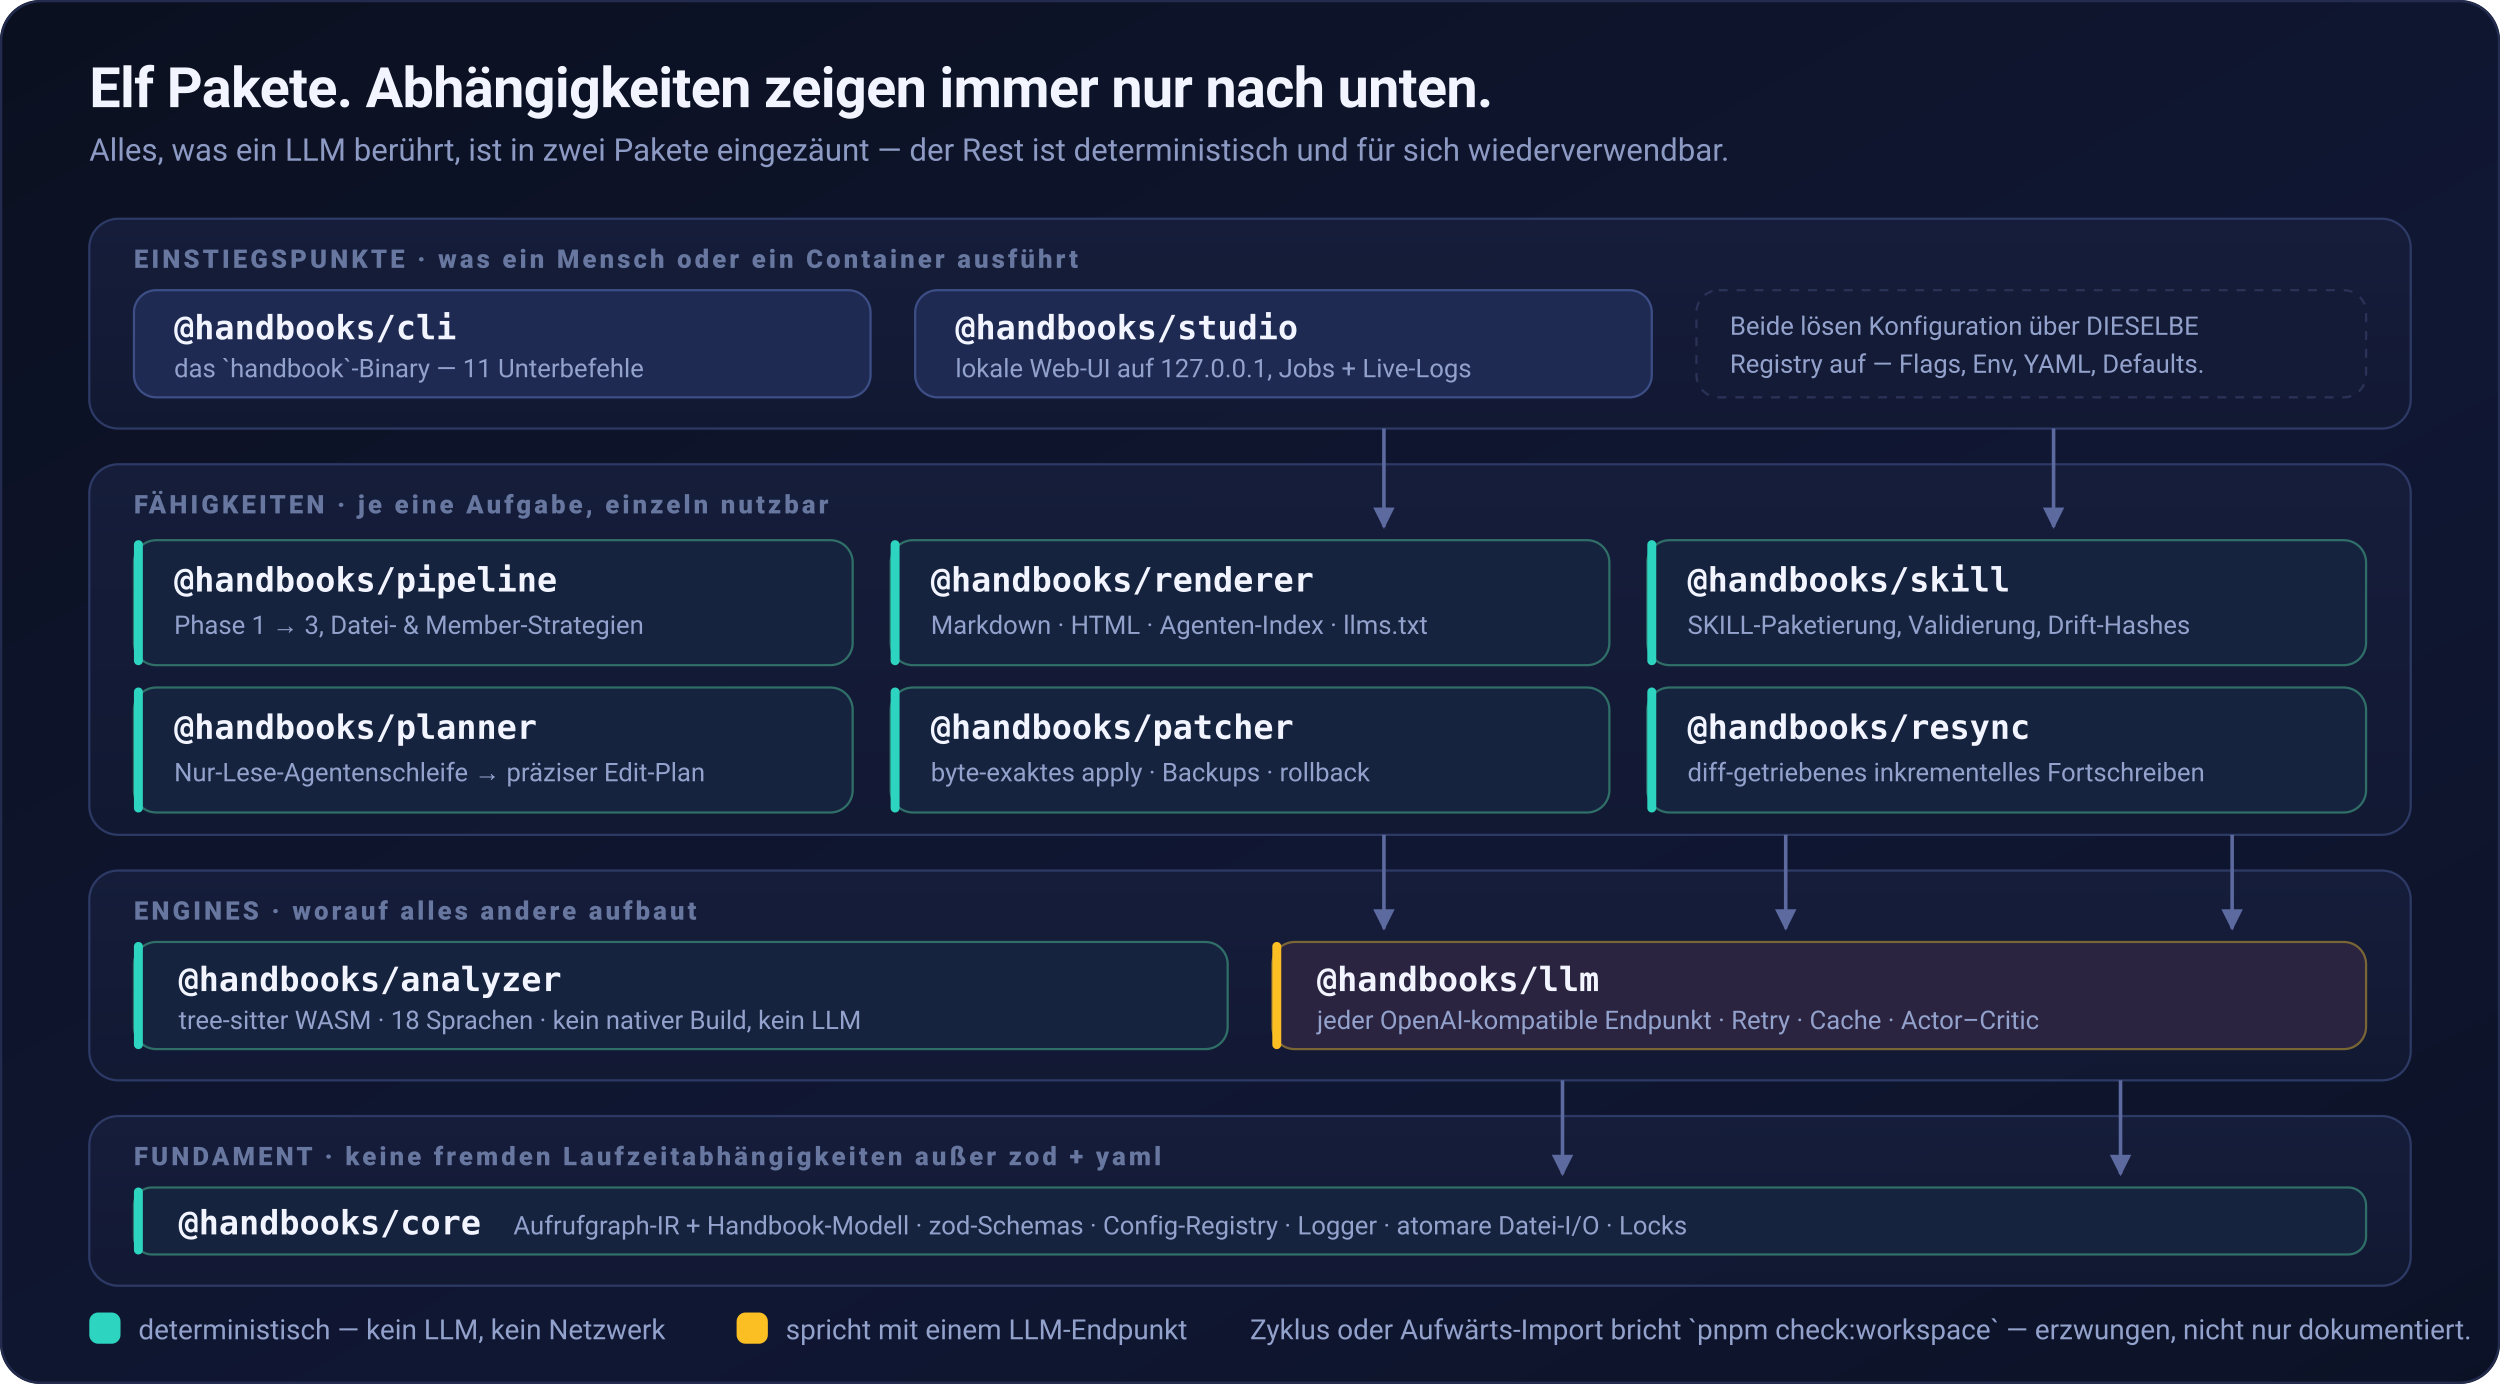
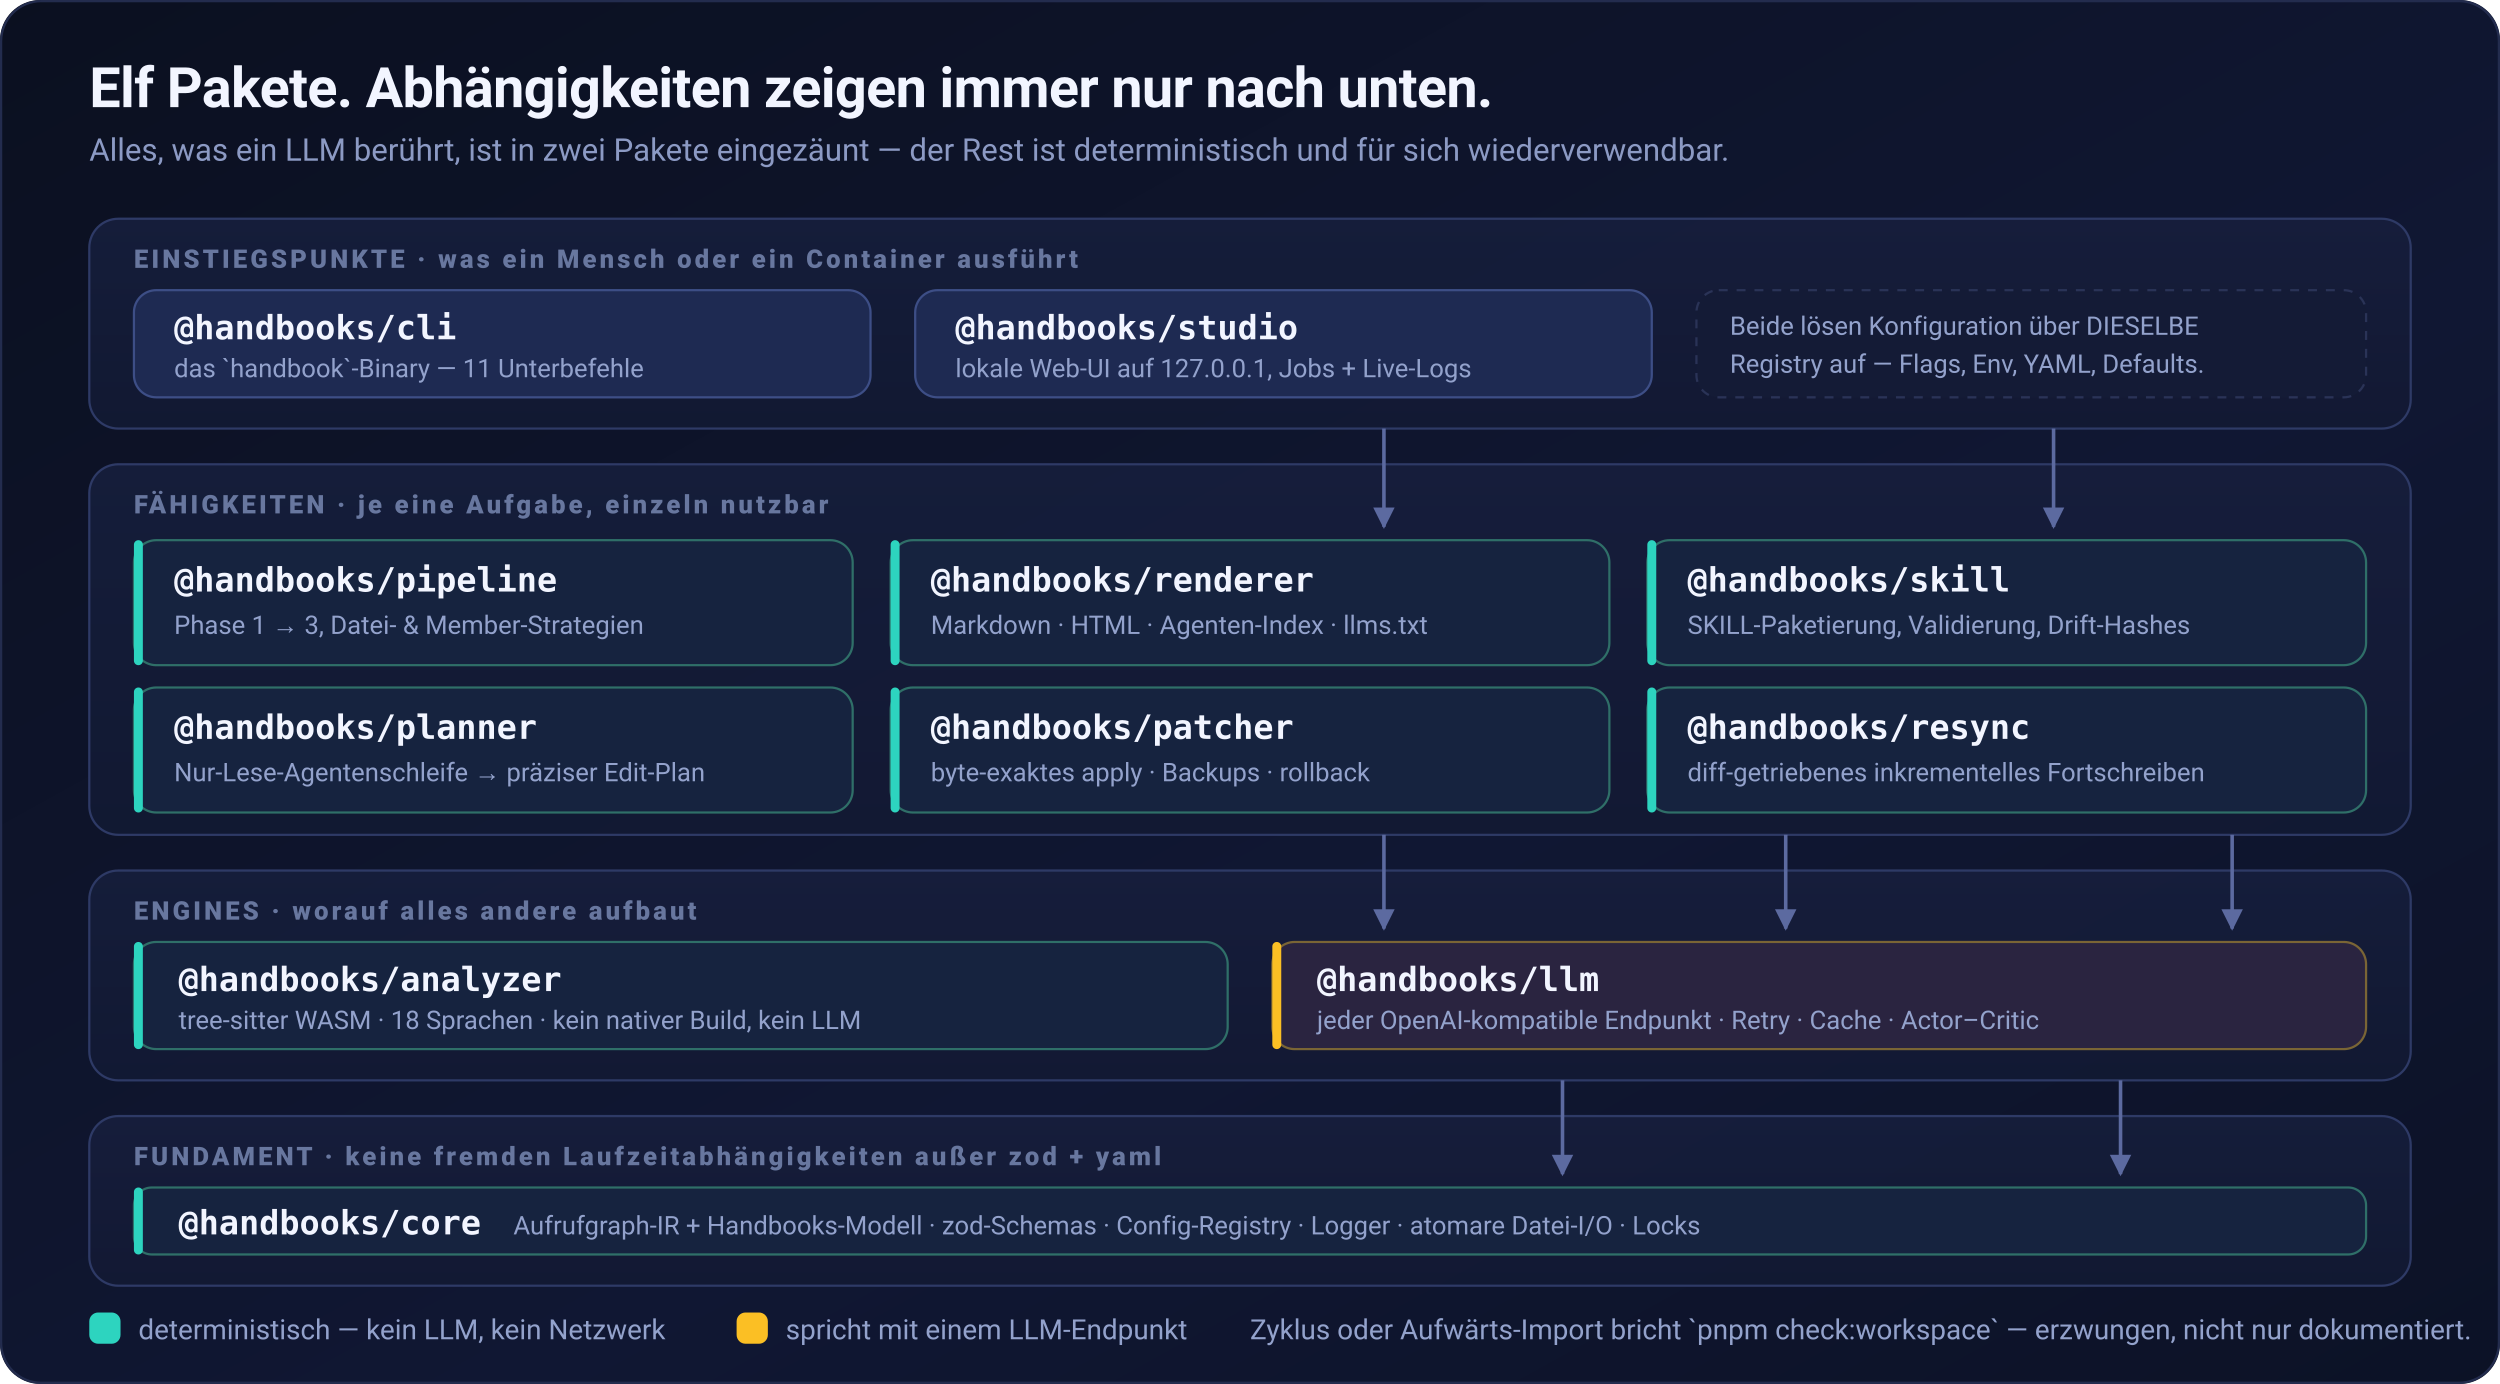
- <svg xmlns="http://www.w3.org/2000/svg" width="1120" height="620" viewBox="0 0 1120 620" role="img" aria-label="Handbook monorepo architecture: eleven packages in four layers with a strictly one-way dependency direction">
+ <svg xmlns="http://www.w3.org/2000/svg" width="1120" height="620" viewBox="0 0 1120 620" role="img" aria-label="Handbooks monorepo architecture: eleven packages in four layers with a strictly one-way dependency direction">
  <defs>
    <linearGradient id="bg2" x1="0" y1="0" x2="1" y2="1">
      <stop offset="0%" stop-color="#0B1020" />
      <stop offset="60%" stop-color="#101733" />
      <stop offset="100%" stop-color="#0C1226" />
    </linearGradient>
    <linearGradient id="lane" x1="0" y1="0" x2="0" y2="1">
      <stop offset="0%" stop-color="#161E3C" stop-opacity="0.9" />
      <stop offset="100%" stop-color="#121933" stop-opacity="0.9" />
    </linearGradient>
    <marker id="dep" viewBox="0 0 10 10" refX="9" refY="5" markerWidth="6" markerHeight="6" orient="auto-start-reverse">
      <path d="M 0 0 L 10 5 L 0 10 z" fill="#5C6AA0" />
    </marker>
    <style>
      .t   { font-family: -apple-system, BlinkMacSystemFont, "Segoe UI", Roboto, "Helvetica Neue", Arial, sans-serif; }
      .m   { font-family: ui-monospace, SFMono-Regular, "SF Mono", Menlo, Consolas, monospace; }
      .h1  { fill:#F2F5FF; font-size:25px; font-weight:700; letter-spacing:-0.3px; }
      .sub { fill:#8C9AC4; font-size:14px; }
      .lane{ fill:#68779F; font-size:11.5px; font-weight:800; letter-spacing:1.4px; }
      .pkg { fill:#F2F5FF; font-size:15px; font-weight:700; }
      .role{ fill:#93A2CC; font-size:11.5px; }
      .leg { fill:#93A2CC; font-size:12.5px; }
    </style>
  </defs>
  <rect width="1120" height="620" rx="18" fill="url(#bg2)" />
  <rect x="0.5" y="0.5" width="1119" height="619" rx="18" fill="none" stroke="#232C4E" />
  <text class="t h1" x="40" y="48">Elf Pakete. Abhängigkeiten zeigen immer nur nach unten.</text>
  <text class="t sub" x="40" y="72">Alles, was ein LLM berührt, ist in zwei Pakete eingezäunt — der Rest ist deterministisch und für sich wiederverwendbar.</text>
  <rect x="40" y="98" width="1040" height="94" rx="13" fill="url(#lane)" stroke="#2E3A66" />
  <text class="t lane" x="60" y="120">EINSTIEGSPUNKTE · was ein Mensch oder ein Container ausführt</text>
  <rect x="60" y="130" width="330" height="48" rx="10" fill="#1E2A52" stroke="#3D4E86" />
  <text class="m pkg" x="78" y="152">@handbooks/cli</text>
  <text class="t role" x="78" y="169">das `handbook`-Binary — 11 Unterbefehle</text>
  <rect x="410" y="130" width="330" height="48" rx="10" fill="#1E2A52" stroke="#3D4E86" />
  <text class="m pkg" x="428" y="152">@handbooks/studio</text>
  <text class="t role" x="428" y="169">lokale Web-UI auf 127.0.0.1, Jobs + Live-Logs</text>
  <rect x="760" y="130" width="300" height="48" rx="10" fill="#141B36" stroke="#2A3357" stroke-dasharray="4 4" />
  <text class="t role" x="775" y="150" fill="#7E8CB6">Beide lösen Konfiguration über DIESELBE</text>
  <text class="t role" x="775" y="167" fill="#7E8CB6">Registry auf — Flags, Env, YAML, Defaults.</text>
  <rect x="40" y="208" width="1040" height="166" rx="13" fill="url(#lane)" stroke="#2E3A66" />
  <text class="t lane" x="60" y="230">FÄHIGKEITEN · je eine Aufgabe, einzeln nutzbar</text>
  <rect x="60" y="242" width="322" height="56" rx="10" fill="#16233F" stroke="#2F6F68" />
  <rect x="60" y="242" width="4" height="56" rx="2" fill="#2DD4BF" />
  <text class="m pkg" x="78" y="265">@handbooks/pipeline</text>
  <text class="t role" x="78" y="284">Phase 1 → 3, Datei- &amp; Member-Strategien</text>
  <rect x="399" y="242" width="322" height="56" rx="10" fill="#16233F" stroke="#2F6F68" />
  <rect x="399" y="242" width="4" height="56" rx="2" fill="#2DD4BF" />
  <text class="m pkg" x="417" y="265">@handbooks/renderer</text>
  <text class="t role" x="417" y="284">Markdown · HTML · Agenten-Index · llms.txt</text>
  <rect x="738" y="242" width="322" height="56" rx="10" fill="#16233F" stroke="#2F6F68" />
  <rect x="738" y="242" width="4" height="56" rx="2" fill="#2DD4BF" />
  <text class="m pkg" x="756" y="265">@handbooks/skill</text>
  <text class="t role" x="756" y="284">SKILL-Paketierung, Validierung, Drift-Hashes</text>
  <rect x="60" y="308" width="322" height="56" rx="10" fill="#16233F" stroke="#2F6F68" />
  <rect x="60" y="308" width="4" height="56" rx="2" fill="#2DD4BF" />
  <text class="m pkg" x="78" y="331">@handbooks/planner</text>
  <text class="t role" x="78" y="350">Nur-Lese-Agentenschleife → präziser Edit-Plan</text>
  <rect x="399" y="308" width="322" height="56" rx="10" fill="#16233F" stroke="#2F6F68" />
  <rect x="399" y="308" width="4" height="56" rx="2" fill="#2DD4BF" />
  <text class="m pkg" x="417" y="331">@handbooks/patcher</text>
  <text class="t role" x="417" y="350">byte-exaktes apply · Backups · rollback</text>
  <rect x="738" y="308" width="322" height="56" rx="10" fill="#16233F" stroke="#2F6F68" />
  <rect x="738" y="308" width="4" height="56" rx="2" fill="#2DD4BF" />
  <text class="m pkg" x="756" y="331">@handbooks/resync</text>
  <text class="t role" x="756" y="350">diff-getriebenes inkrementelles Fortschreiben</text>
  <rect x="40" y="390" width="1040" height="94" rx="13" fill="url(#lane)" stroke="#2E3A66" />
  <text class="t lane" x="60" y="412">ENGINES · worauf alles andere aufbaut</text>
  <rect x="60" y="422" width="490" height="48" rx="10" fill="#16233F" stroke="#2F6F68" />
  <rect x="60" y="422" width="4" height="48" rx="2" fill="#2DD4BF" />
  <text class="m pkg" x="80" y="444">@handbooks/analyzer</text>
  <text class="t role" x="80" y="461">tree-sitter WASM · 18 Sprachen · kein nativer Build, kein LLM</text>
  <rect x="570" y="422" width="490" height="48" rx="10" fill="#2A2440" stroke="#7A6535" />
  <rect x="570" y="422" width="4" height="48" rx="2" fill="#FBBF24" />
  <text class="m pkg" x="590" y="444">@handbooks/llm</text>
  <text class="t role" x="590" y="461">jeder OpenAI-kompatible Endpunkt · Retry · Cache · Actor–Critic</text>
  <rect x="40" y="500" width="1040" height="76" rx="13" fill="url(#lane)" stroke="#2E3A66" />
  <text class="t lane" x="60" y="522">FUNDAMENT · keine fremden Laufzeitabhängigkeiten außer zod + yaml</text>
  <rect x="60" y="532" width="1000" height="30" rx="8" fill="#16233F" stroke="#2F6F68" />
  <rect x="60" y="532" width="4" height="30" rx="2" fill="#2DD4BF" />
  <text class="m pkg" x="80" y="553" font-size="14">@handbooks/core</text>
-   <text class="t role" x="230" y="553">Aufrufgraph-IR + Handbook-Modell · zod-Schemas · Config-Registry · Logger · atomare Datei-I/O · Locks</text>
+   <text class="t role" x="230" y="553">Aufrufgraph-IR + Handbooks-Modell · zod-Schemas · Config-Registry · Logger · atomare Datei-I/O · Locks</text>
  <line x1="620" y1="192" x2="620" y2="236" stroke="#5C6AA0" stroke-width="1.6" marker-end="url(#dep)" />
  <line x1="920" y1="192" x2="920" y2="236" stroke="#5C6AA0" stroke-width="1.6" marker-end="url(#dep)" />
  <line x1="620" y1="374" x2="620" y2="416" stroke="#5C6AA0" stroke-width="1.6" marker-end="url(#dep)" />
  <line x1="800" y1="374" x2="800" y2="416" stroke="#5C6AA0" stroke-width="1.6" marker-end="url(#dep)" />
  <line x1="1000" y1="374" x2="1000" y2="416" stroke="#5C6AA0" stroke-width="1.6" marker-end="url(#dep)" />
  <line x1="700" y1="484" x2="700" y2="526" stroke="#5C6AA0" stroke-width="1.6" marker-end="url(#dep)" />
  <line x1="950" y1="484" x2="950" y2="526" stroke="#5C6AA0" stroke-width="1.6" marker-end="url(#dep)" />
  <rect x="40" y="588" width="14" height="14" rx="4" fill="#2DD4BF" />
  <text class="t leg" x="62" y="600">deterministisch — kein LLM, kein Netzwerk</text>
  <rect x="330" y="588" width="14" height="14" rx="4" fill="#FBBF24" />
  <text class="t leg" x="352" y="600">spricht mit einem LLM-Endpunkt</text>
  <text class="t leg" x="560" y="600" fill="#68779F" font-size="10.5">Zyklus oder Aufwärts-Import bricht `pnpm check:workspace` — erzwungen, nicht nur dokumentiert.</text>
</svg>
